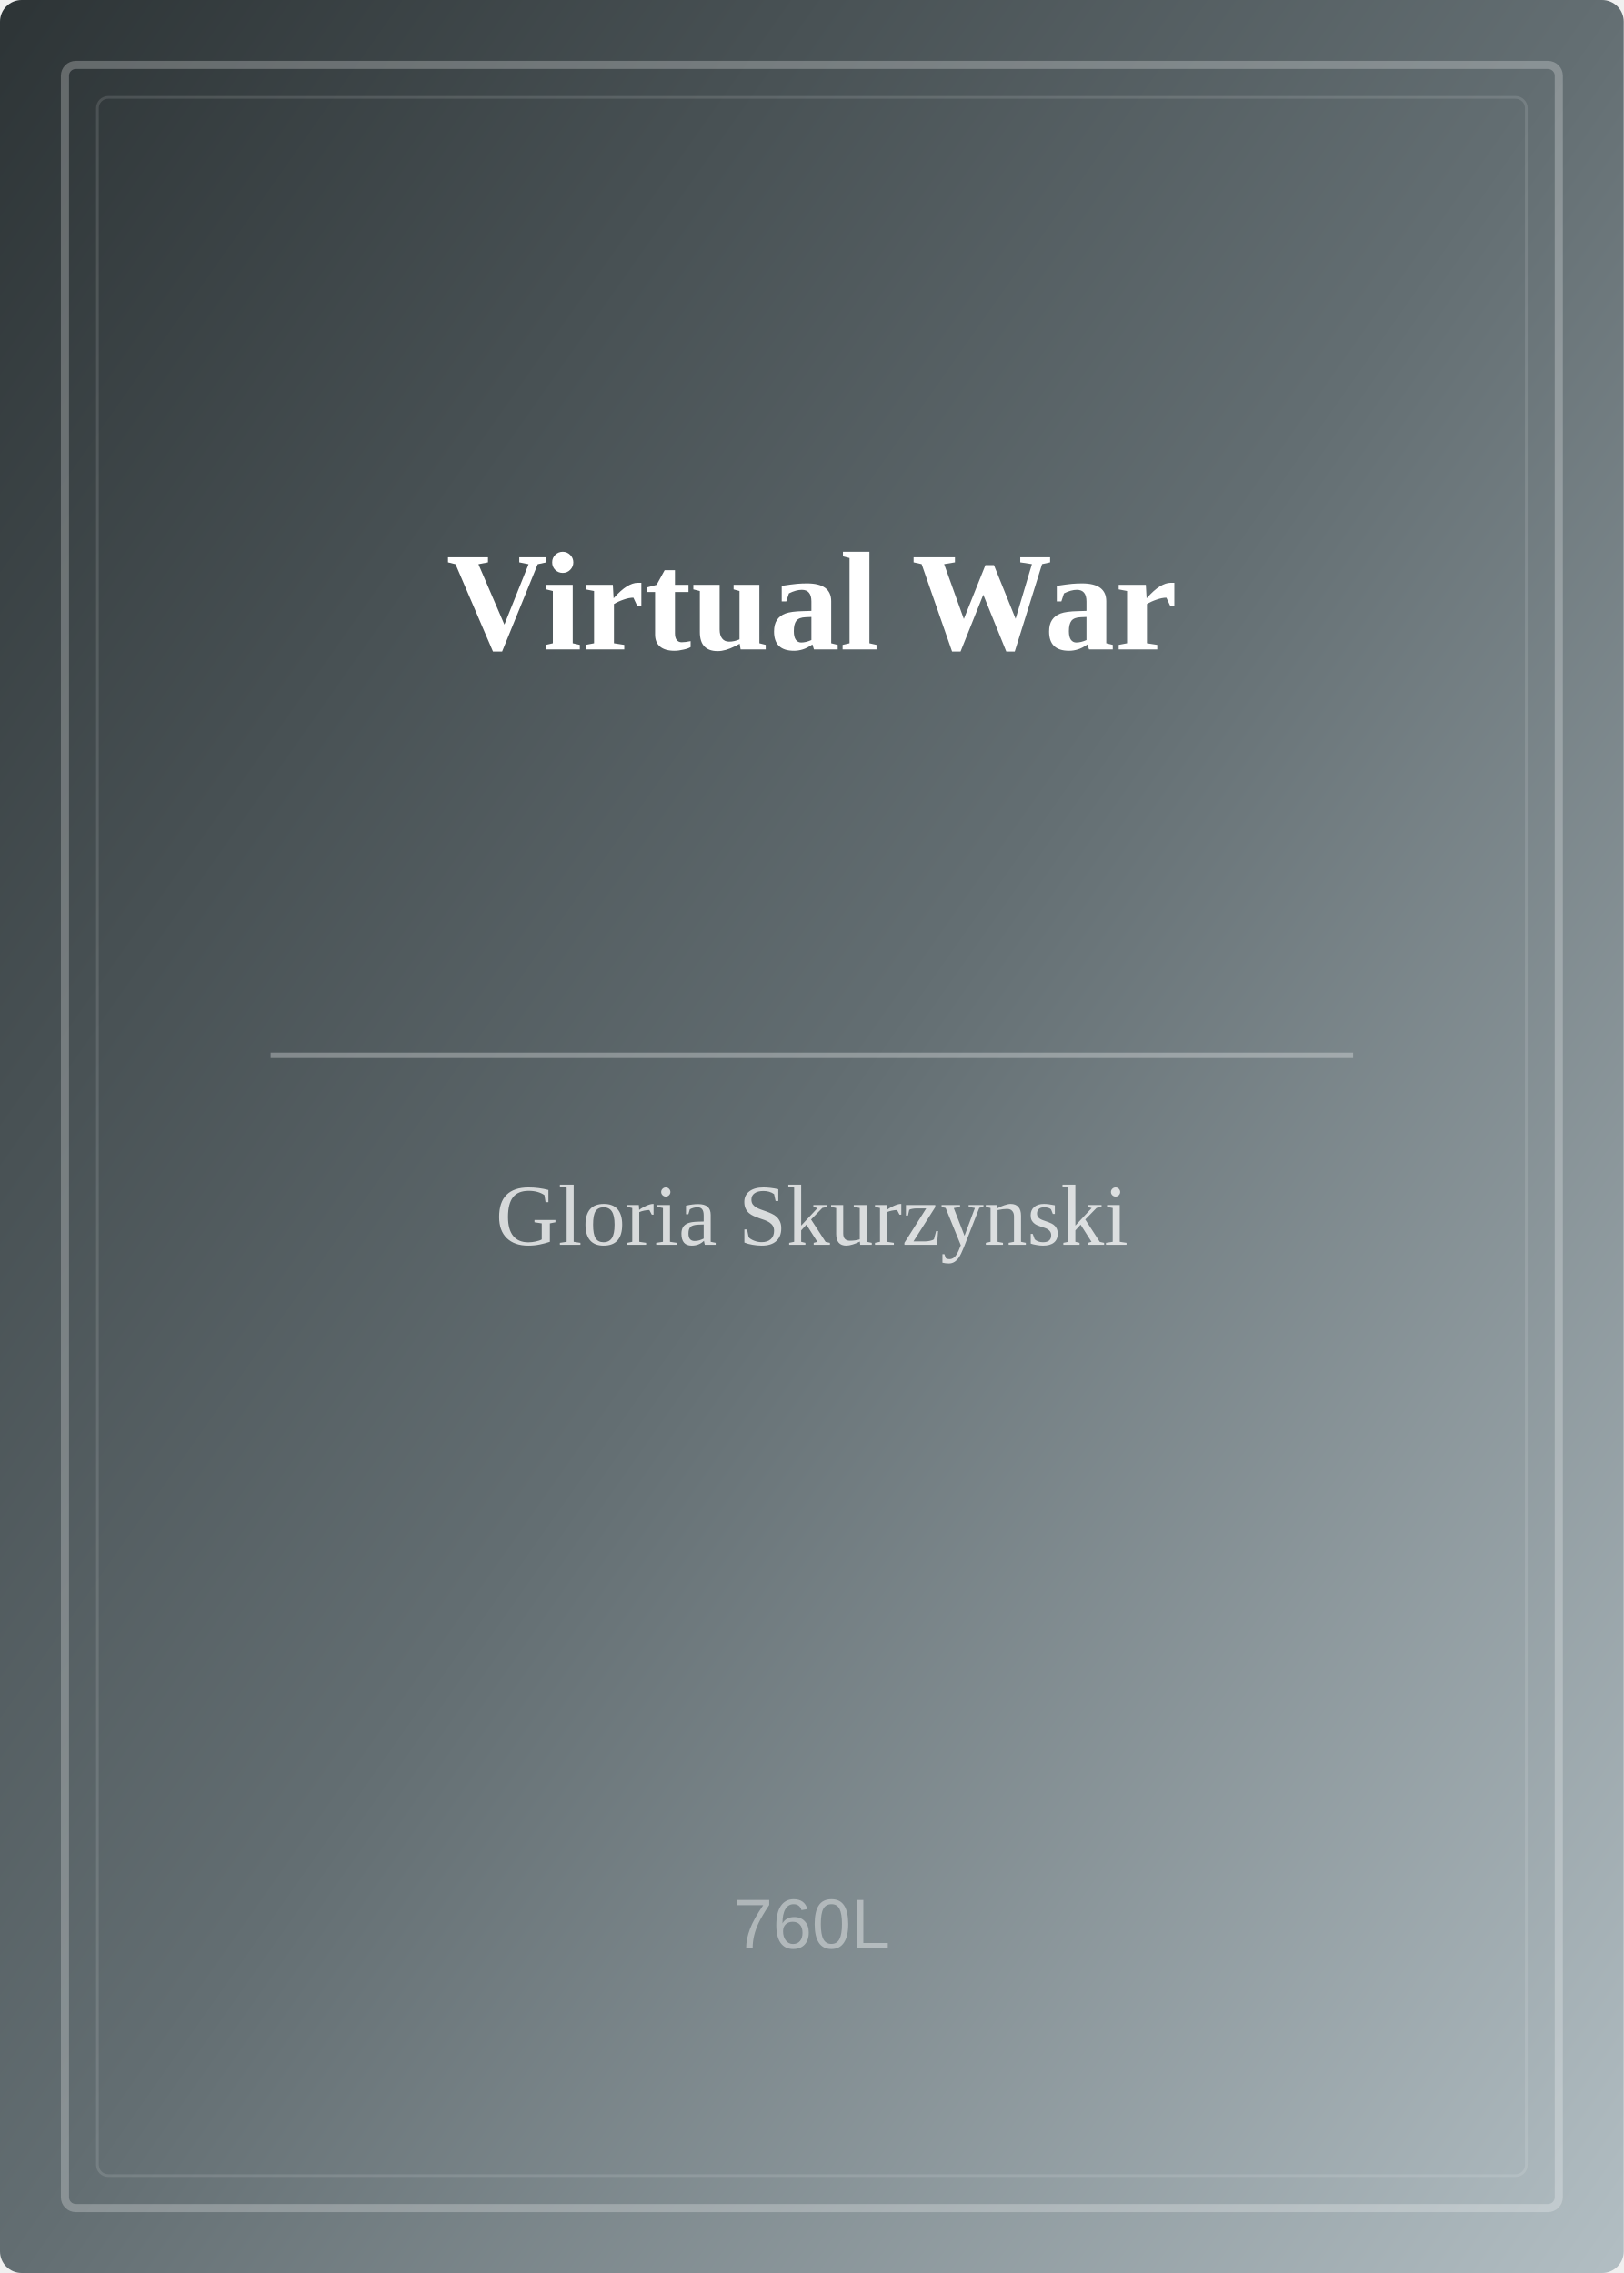
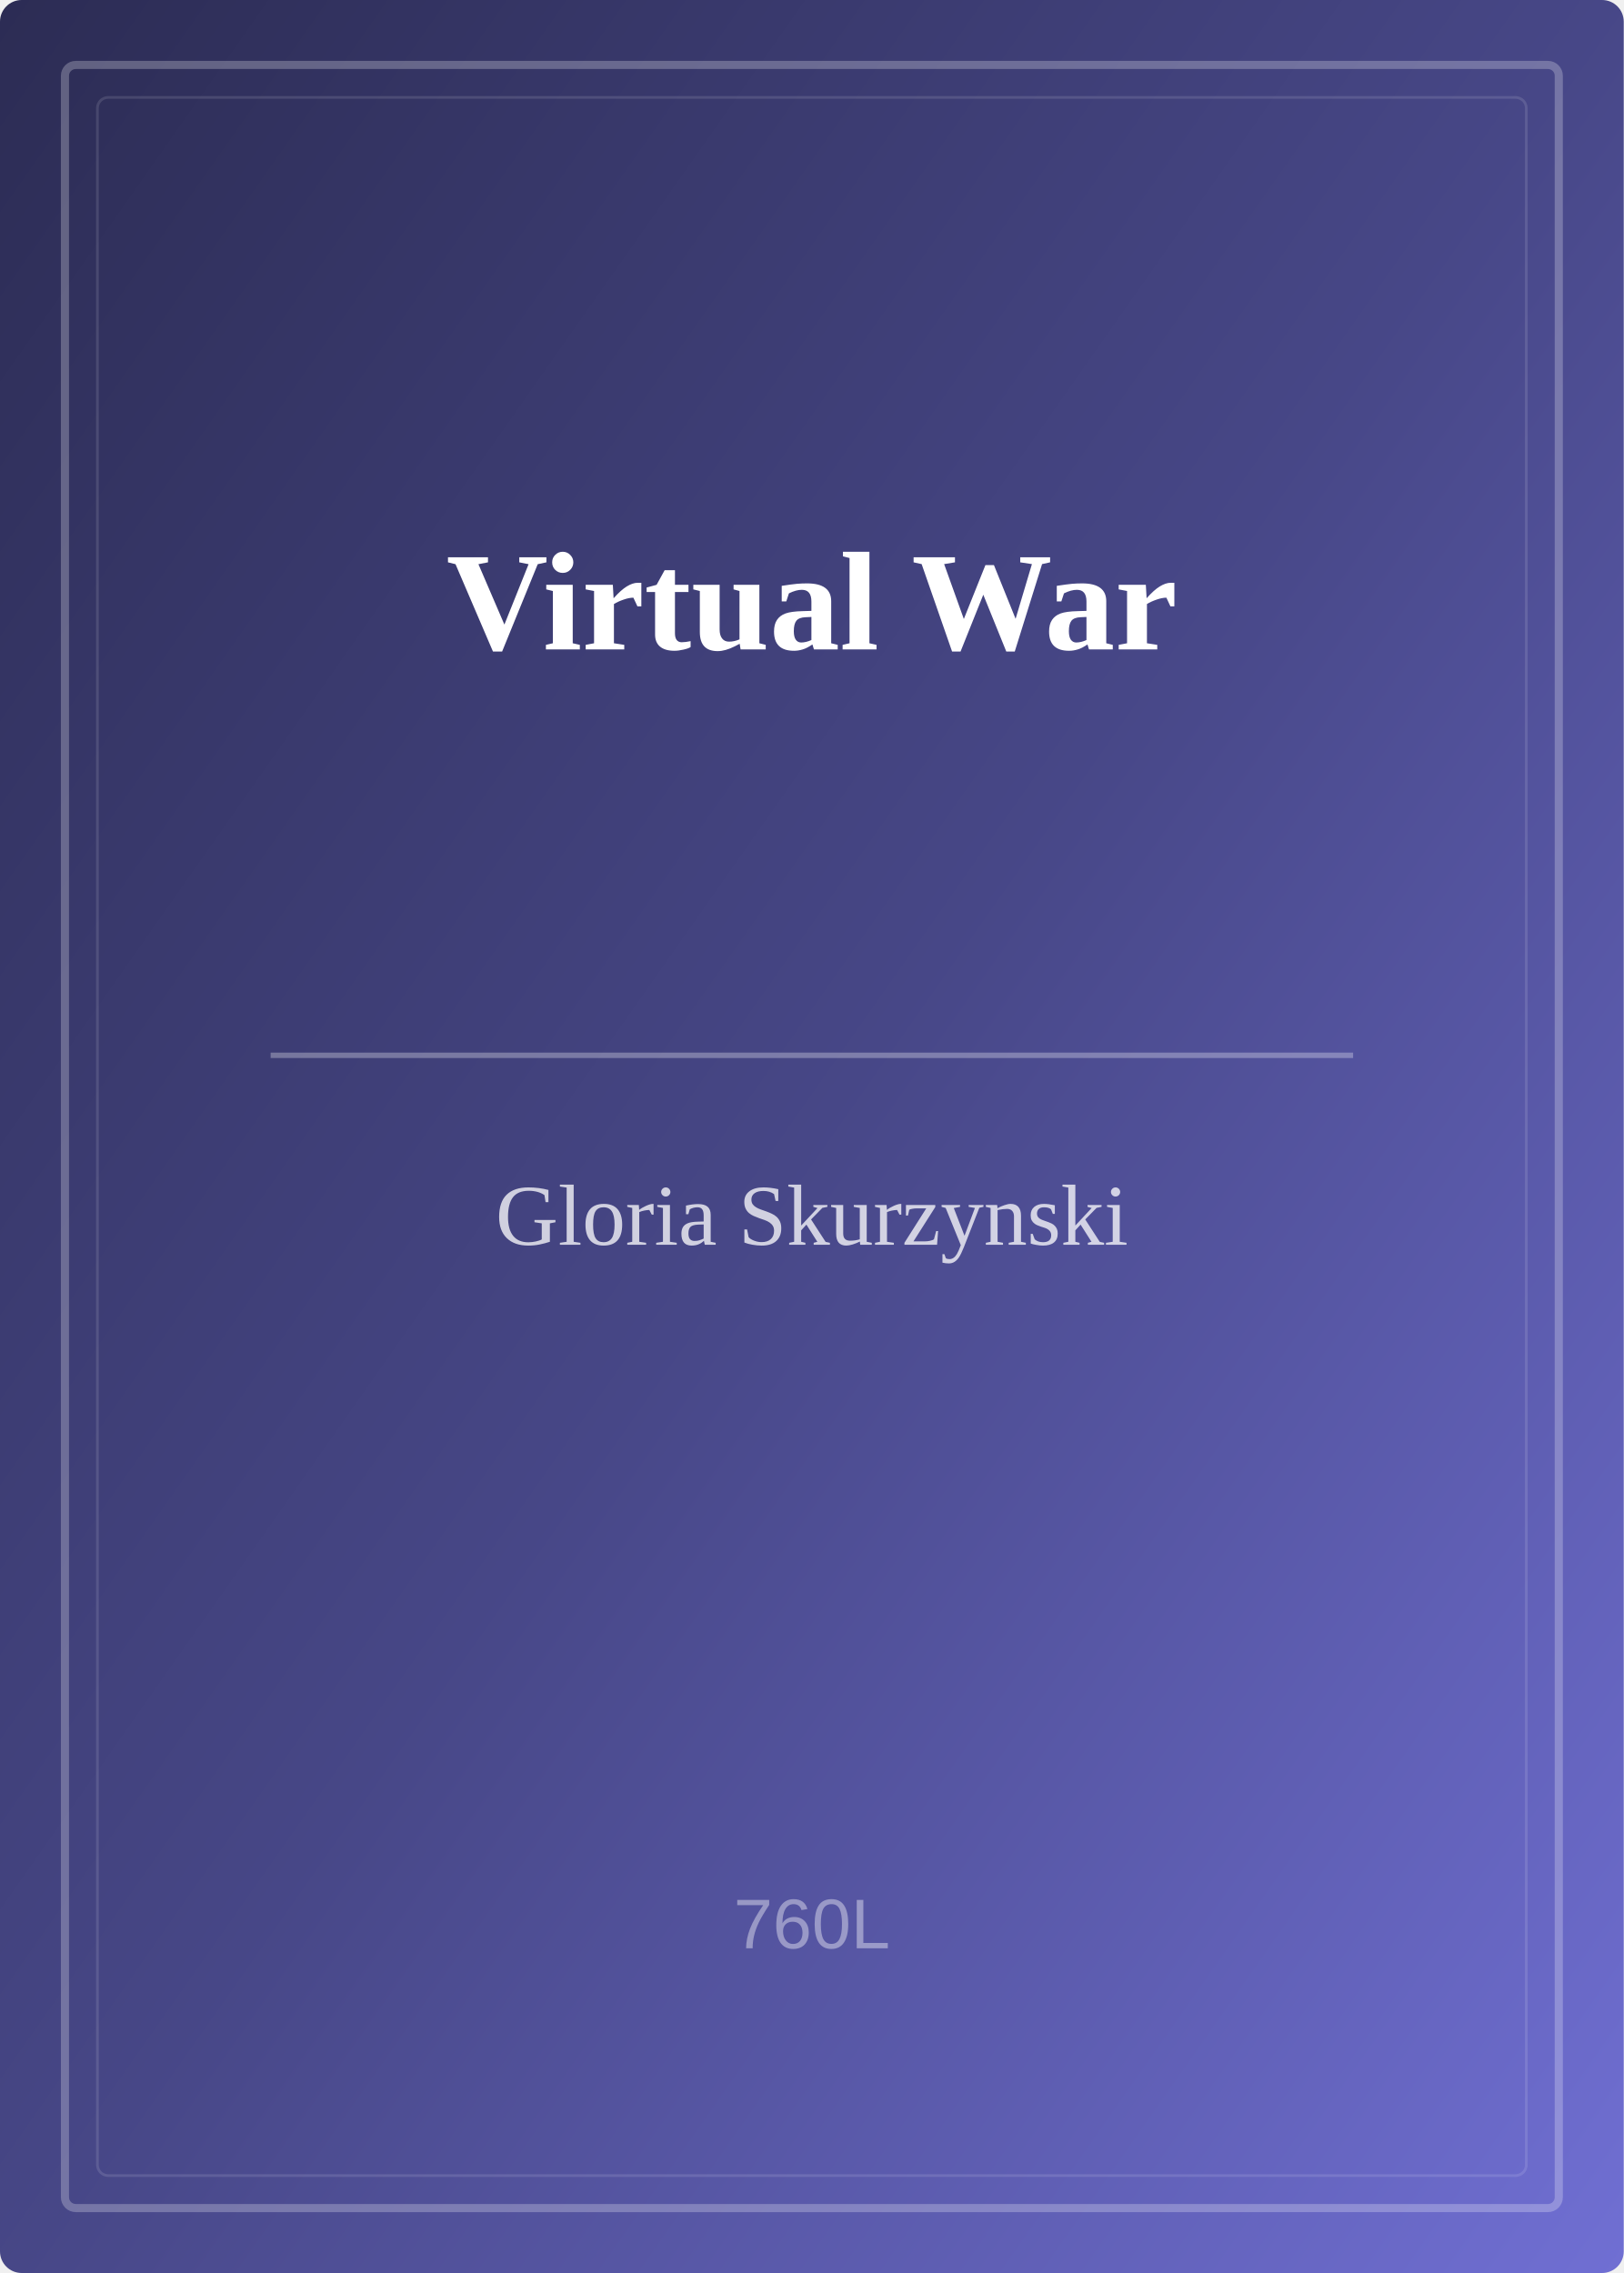
<svg xmlns="http://www.w3.org/2000/svg" width="300" height="420" viewBox="0 0 300 420">
  <defs>
    <linearGradient id="bg" x1="0%" y1="0%" x2="100%" y2="100%">
-       <stop offset="0%" stop-color="#2d3436" />
-       <stop offset="50%" stop-color="#636e72" />
-       <stop offset="100%" stop-color="#b2bec3" />
+       <stop offset="0%" stop-color="#2c2c54" />
+       <stop offset="50%" stop-color="#474787" />
+       <stop offset="100%" stop-color="#706fd3" />
    </linearGradient>
  </defs>
  <rect width="300" height="420" fill="url(#bg)" rx="4" />
  <rect x="12" y="12" width="276" height="396" fill="none" stroke="rgba(255,255,255,0.25)" stroke-width="1.5" rx="2" />
  <rect x="18" y="18" width="264" height="384" fill="none" stroke="rgba(255,255,255,0.12)" stroke-width="0.5" rx="2" />
  <line x1="50" y1="195" x2="250" y2="195" stroke="rgba(255,255,255,0.3)" stroke-width="1" />
  <text x="150" y="120" text-anchor="middle" fill="white" font-family="Georgia, 'Times New Roman', serif" font-size="26" font-weight="bold">Virtual War</text>
  <text x="150" y="230" text-anchor="middle" fill="rgba(255,255,255,0.75)" font-family="Georgia, 'Times New Roman', serif" font-size="16">Gloria Skurzynski</text>
  <text x="150" y="360" text-anchor="middle" fill="rgba(255,255,255,0.4)" font-family="Arial, sans-serif" font-size="13">760L</text>
</svg>
